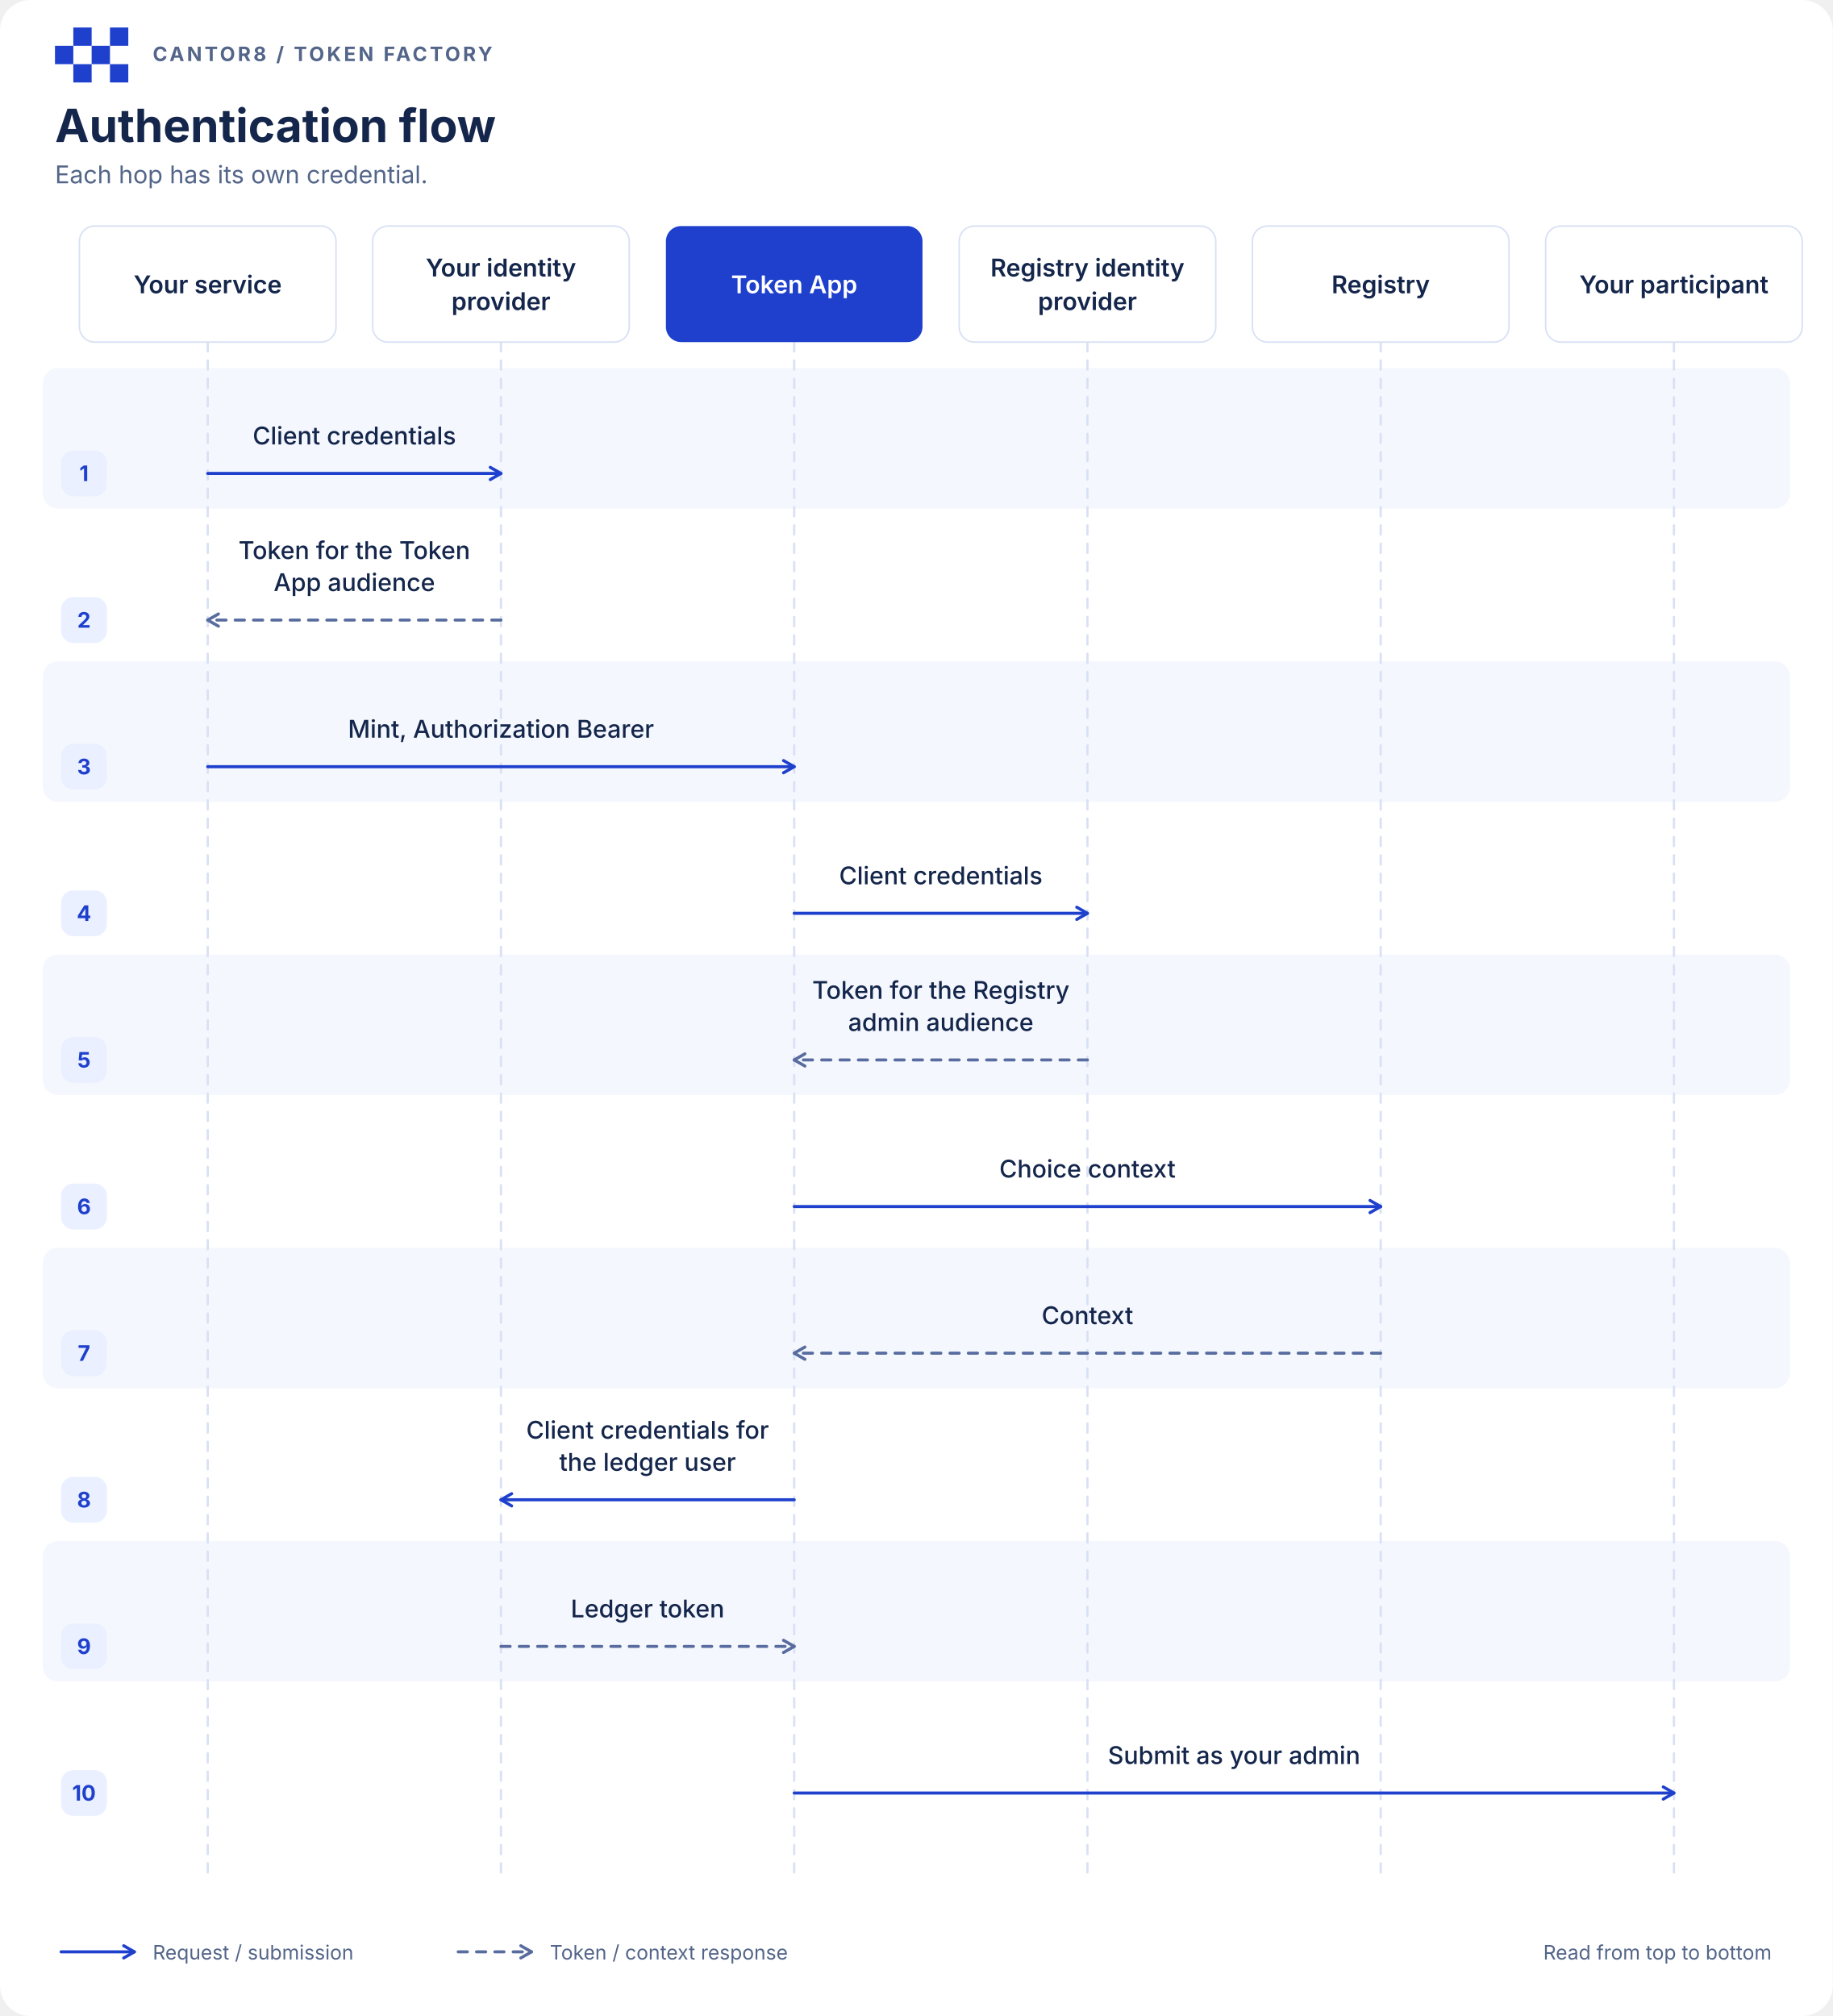
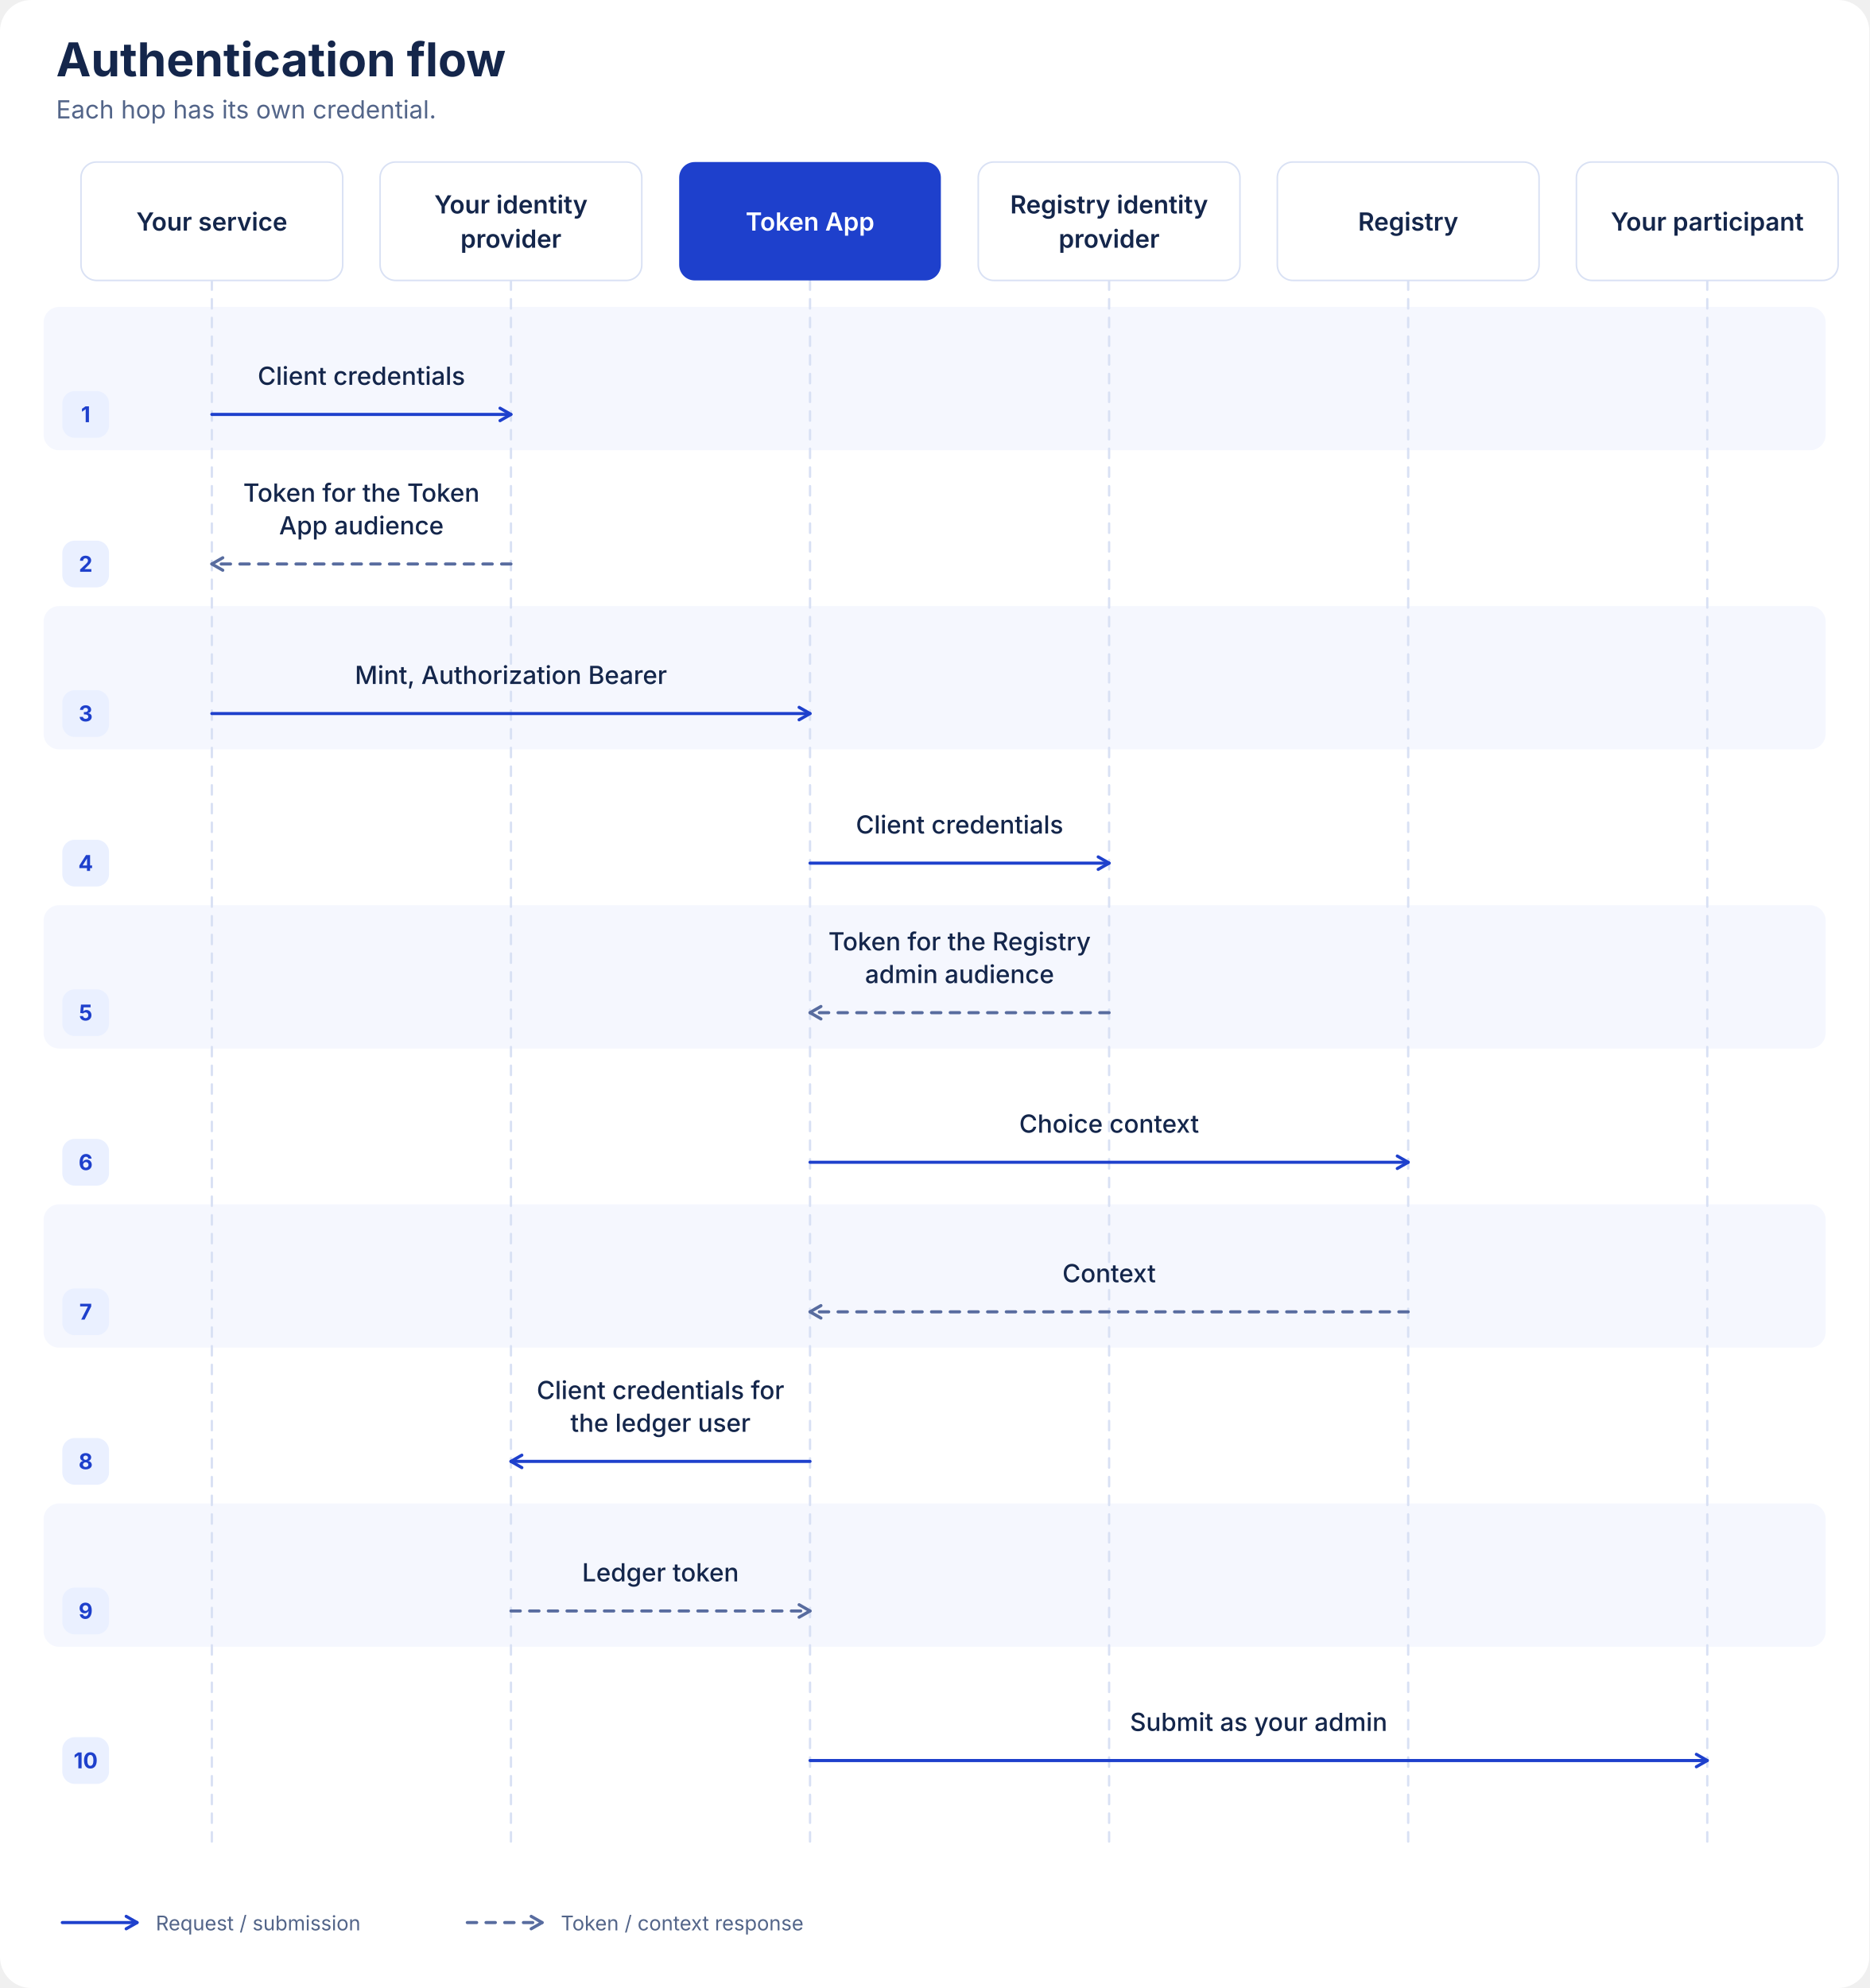
- <svg xmlns="http://www.w3.org/2000/svg" width="1200" height="1320" viewBox="0 0 1200 1320" role="img" aria-labelledby="title desc">
+ <svg xmlns="http://www.w3.org/2000/svg" width="1200" height="1276" viewBox="0 0 1200 1276" data-header="clean" role="img" aria-labelledby="title desc">
  <defs>
    <marker id="arrow" markerWidth="10" markerHeight="10" refX="8" refY="5" orient="auto" markerUnits="userSpaceOnUse">
      <path d="M1 1 L8 5 L1 9" fill="none" stroke="#1E40CC" stroke-width="2" stroke-linecap="round" stroke-linejoin="round" />
    </marker>
    <marker id="return" markerWidth="10" markerHeight="10" refX="8" refY="5" orient="auto" markerUnits="userSpaceOnUse">
      <path d="M1 1 L8 5 L1 9" fill="none" stroke="#586C9F" stroke-width="2" stroke-linecap="round" stroke-linejoin="round" />
    </marker>
  </defs>
-   <rect width="1200" height="1320" rx="20" fill="#FFFFFF" />
-   <rect x="36" y="30" width="12" height="12" rx="0" fill="#1E40CC" />
-   <rect x="48" y="18" width="12" height="12" rx="0" fill="#1E40CC" />
-   <rect x="48" y="42" width="12" height="12" rx="0" fill="#1E40CC" />
-   <rect x="60" y="30" width="12" height="12" rx="0" fill="#1E40CC" />
-   <rect x="72" y="18" width="12" height="12" rx="0" fill="#1E40CC" />
-   <rect x="72" y="42" width="12" height="12" rx="0" fill="#1E40CC" />
-   <text x="100" y="40" fill="#536589" font-family="Inter, -apple-system, BlinkMacSystemFont, Segoe UI, Arial, sans-serif" font-size="13" font-weight="650" text-anchor="start" letter-spacing="1.7">CANTOR8  /  TOKEN FACTORY</text>
-   <text x="36" y="93" fill="#14264B" font-family="Inter, -apple-system, BlinkMacSystemFont, Segoe UI, Arial, sans-serif" font-size="30" font-weight="650" text-anchor="start" letter-spacing="0">Authentication flow</text>
-   <text x="36" y="120" fill="#536589" font-family="Inter, -apple-system, BlinkMacSystemFont, Segoe UI, Arial, sans-serif" font-size="16" font-weight="400" text-anchor="start" letter-spacing="0">Each hop has its own credential.</text>
-   <rect x="28" y="241" width="1144" height="92" rx="10" fill="#F5F7FE" />
-   <rect x="28" y="433" width="1144" height="92" rx="10" fill="#F5F7FE" />
-   <rect x="28" y="625" width="1144" height="92" rx="10" fill="#F5F7FE" />
-   <rect x="28" y="817" width="1144" height="92" rx="10" fill="#F5F7FE" />
-   <rect x="28" y="1009" width="1144" height="92" rx="10" fill="#F5F7FE" />
-   <path d="M136 224 V1230" fill="none" stroke="#D9E1F4" stroke-width="1.5" stroke-linejoin="round" stroke-linecap="round" stroke-dasharray="6 6" />
-   <path d="M328 224 V1230" fill="none" stroke="#D9E1F4" stroke-width="1.5" stroke-linejoin="round" stroke-linecap="round" stroke-dasharray="6 6" />
-   <path d="M520 224 V1230" fill="none" stroke="#D9E1F4" stroke-width="1.5" stroke-linejoin="round" stroke-linecap="round" stroke-dasharray="6 6" />
-   <path d="M712 224 V1230" fill="none" stroke="#D9E1F4" stroke-width="1.5" stroke-linejoin="round" stroke-linecap="round" stroke-dasharray="6 6" />
-   <path d="M904 224 V1230" fill="none" stroke="#D9E1F4" stroke-width="1.5" stroke-linejoin="round" stroke-linecap="round" stroke-dasharray="6 6" />
-   <path d="M1096 224 V1230" fill="none" stroke="#D9E1F4" stroke-width="1.5" stroke-linejoin="round" stroke-linecap="round" stroke-dasharray="6 6" />
-   <g id="actor-S" data-label="Your service">
-     <rect x="52" y="148" width="168" height="76" rx="10" fill="#FFFFFF" stroke="#D9E1F4" />
-     <text x="136" y="192" fill="#14264B" font-family="Inter, -apple-system, BlinkMacSystemFont, Segoe UI, Arial, sans-serif" font-size="16" font-weight="600" text-anchor="middle" letter-spacing="0">Your service</text>
+   <rect width="1200" height="1276" rx="20" fill="#FFFFFF" />
+   <g transform="translate(0,-44)">
+     <text x="36" y="93" fill="#14264B" font-family="Inter, -apple-system, BlinkMacSystemFont, Segoe UI, Arial, sans-serif" font-size="30" font-weight="650" text-anchor="start" letter-spacing="0">Authentication flow</text>
+     <text x="36" y="120" fill="#536589" font-family="Inter, -apple-system, BlinkMacSystemFont, Segoe UI, Arial, sans-serif" font-size="16" font-weight="400" text-anchor="start" letter-spacing="0">Each hop has its own credential.</text>
+     <rect x="28" y="241" width="1144" height="92" rx="10" fill="#F5F7FE" />
+     <rect x="28" y="433" width="1144" height="92" rx="10" fill="#F5F7FE" />
+     <rect x="28" y="625" width="1144" height="92" rx="10" fill="#F5F7FE" />
+     <rect x="28" y="817" width="1144" height="92" rx="10" fill="#F5F7FE" />
+     <rect x="28" y="1009" width="1144" height="92" rx="10" fill="#F5F7FE" />
+     <path d="M136 224 V1230" fill="none" stroke="#D9E1F4" stroke-width="1.5" stroke-linejoin="round" stroke-linecap="round" stroke-dasharray="6 6" />
+     <path d="M328 224 V1230" fill="none" stroke="#D9E1F4" stroke-width="1.5" stroke-linejoin="round" stroke-linecap="round" stroke-dasharray="6 6" />
+     <path d="M520 224 V1230" fill="none" stroke="#D9E1F4" stroke-width="1.5" stroke-linejoin="round" stroke-linecap="round" stroke-dasharray="6 6" />
+     <path d="M712 224 V1230" fill="none" stroke="#D9E1F4" stroke-width="1.5" stroke-linejoin="round" stroke-linecap="round" stroke-dasharray="6 6" />
+     <path d="M904 224 V1230" fill="none" stroke="#D9E1F4" stroke-width="1.5" stroke-linejoin="round" stroke-linecap="round" stroke-dasharray="6 6" />
+     <path d="M1096 224 V1230" fill="none" stroke="#D9E1F4" stroke-width="1.5" stroke-linejoin="round" stroke-linecap="round" stroke-dasharray="6 6" />
+     <g id="actor-S" data-label="Your service">
+       <rect x="52" y="148" width="168" height="76" rx="10" fill="#FFFFFF" stroke="#D9E1F4" />
+       <text x="136" y="192" fill="#14264B" font-family="Inter, -apple-system, BlinkMacSystemFont, Segoe UI, Arial, sans-serif" font-size="16" font-weight="600" text-anchor="middle" letter-spacing="0">Your service</text>
+     </g>
+     <g id="actor-I" data-label="Your identity provider">
+       <rect x="244" y="148" width="168" height="76" rx="10" fill="#FFFFFF" stroke="#D9E1F4" />
+       <text x="328" y="181" fill="#14264B" font-family="Inter, -apple-system, BlinkMacSystemFont, Segoe UI, Arial, sans-serif" font-size="16" font-weight="600" text-anchor="middle" letter-spacing="0">Your identity</text>
+       <text x="328" y="203" fill="#14264B" font-family="Inter, -apple-system, BlinkMacSystemFont, Segoe UI, Arial, sans-serif" font-size="16" font-weight="600" text-anchor="middle" letter-spacing="0">provider</text>
+     </g>
+     <g id="actor-T" data-label="Token App">
+       <rect x="436" y="148" width="168" height="76" rx="10" fill="#1E40CC" />
+       <text x="520" y="192" fill="#FFFFFF" font-family="Inter, -apple-system, BlinkMacSystemFont, Segoe UI, Arial, sans-serif" font-size="16" font-weight="600" text-anchor="middle" letter-spacing="0">Token App</text>
+     </g>
+     <g id="actor-RI" data-label="Registry identity provider">
+       <rect x="628" y="148" width="168" height="76" rx="10" fill="#FFFFFF" stroke="#D9E1F4" />
+       <text x="712" y="181" fill="#14264B" font-family="Inter, -apple-system, BlinkMacSystemFont, Segoe UI, Arial, sans-serif" font-size="16" font-weight="600" text-anchor="middle" letter-spacing="0">Registry identity</text>
+       <text x="712" y="203" fill="#14264B" font-family="Inter, -apple-system, BlinkMacSystemFont, Segoe UI, Arial, sans-serif" font-size="16" font-weight="600" text-anchor="middle" letter-spacing="0">provider</text>
+     </g>
+     <g id="actor-R" data-label="Registry">
+       <rect x="820" y="148" width="168" height="76" rx="10" fill="#FFFFFF" stroke="#D9E1F4" />
+       <text x="904" y="192" fill="#14264B" font-family="Inter, -apple-system, BlinkMacSystemFont, Segoe UI, Arial, sans-serif" font-size="16" font-weight="600" text-anchor="middle" letter-spacing="0">Registry</text>
+     </g>
+     <g id="actor-P" data-label="Your participant">
+       <rect x="1012" y="148" width="168" height="76" rx="10" fill="#FFFFFF" stroke="#D9E1F4" />
+       <text x="1096" y="192" fill="#14264B" font-family="Inter, -apple-system, BlinkMacSystemFont, Segoe UI, Arial, sans-serif" font-size="16" font-weight="600" text-anchor="middle" letter-spacing="0">Your participant</text>
+     </g>
+     <g id="message-1" data-from="S" data-to="I" data-kind="-&gt;&gt;" data-label="Client credentials">
+       <rect x="40" y="295" width="30" height="30" rx="8" fill="#EAF0FF" />
+       <text x="55" y="315" fill="#1E40CC" font-family="Inter, -apple-system, BlinkMacSystemFont, Segoe UI, Arial, sans-serif" font-size="14" font-weight="650" text-anchor="middle" letter-spacing="0">1</text>
+       <text x="232.0" y="291" fill="#14264B" font-family="Inter, -apple-system, BlinkMacSystemFont, Segoe UI, Arial, sans-serif" font-size="16" font-weight="500" text-anchor="middle" letter-spacing="0">Client credentials</text>
+       <path d="M136 310 H328" fill="none" stroke="#1E40CC" stroke-width="2" stroke-linejoin="round" stroke-linecap="round" marker-end="url(#arrow)" />
+     </g>
+     <g id="message-2" data-from="I" data-to="S" data-kind="--&gt;&gt;" data-label="Token for the Token App audience">
+       <rect x="40" y="391" width="30" height="30" rx="8" fill="#EAF0FF" />
+       <text x="55" y="411" fill="#1E40CC" font-family="Inter, -apple-system, BlinkMacSystemFont, Segoe UI, Arial, sans-serif" font-size="14" font-weight="650" text-anchor="middle" letter-spacing="0">2</text>
+       <text x="232.0" y="366" fill="#14264B" font-family="Inter, -apple-system, BlinkMacSystemFont, Segoe UI, Arial, sans-serif" font-size="16" font-weight="500" text-anchor="middle" letter-spacing="0">Token for the Token</text>
+       <text x="232.0" y="387" fill="#14264B" font-family="Inter, -apple-system, BlinkMacSystemFont, Segoe UI, Arial, sans-serif" font-size="16" font-weight="500" text-anchor="middle" letter-spacing="0">App audience</text>
+       <path d="M328 406 H136" fill="none" stroke="#586C9F" stroke-width="2" stroke-linejoin="round" stroke-linecap="round" stroke-dasharray="6 6" marker-end="url(#return)" />
+     </g>
+     <g id="message-3" data-from="S" data-to="T" data-kind="-&gt;&gt;" data-label="Mint, Authorization Bearer">
+       <rect x="40" y="487" width="30" height="30" rx="8" fill="#EAF0FF" />
+       <text x="55" y="507" fill="#1E40CC" font-family="Inter, -apple-system, BlinkMacSystemFont, Segoe UI, Arial, sans-serif" font-size="14" font-weight="650" text-anchor="middle" letter-spacing="0">3</text>
+       <text x="328.0" y="483" fill="#14264B" font-family="Inter, -apple-system, BlinkMacSystemFont, Segoe UI, Arial, sans-serif" font-size="16" font-weight="500" text-anchor="middle" letter-spacing="0">Mint, Authorization Bearer</text>
+       <path d="M136 502 H520" fill="none" stroke="#1E40CC" stroke-width="2" stroke-linejoin="round" stroke-linecap="round" marker-end="url(#arrow)" />
+     </g>
+     <g id="message-4" data-from="T" data-to="RI" data-kind="-&gt;&gt;" data-label="Client credentials">
+       <rect x="40" y="583" width="30" height="30" rx="8" fill="#EAF0FF" />
+       <text x="55" y="603" fill="#1E40CC" font-family="Inter, -apple-system, BlinkMacSystemFont, Segoe UI, Arial, sans-serif" font-size="14" font-weight="650" text-anchor="middle" letter-spacing="0">4</text>
+       <text x="616.0" y="579" fill="#14264B" font-family="Inter, -apple-system, BlinkMacSystemFont, Segoe UI, Arial, sans-serif" font-size="16" font-weight="500" text-anchor="middle" letter-spacing="0">Client credentials</text>
+       <path d="M520 598 H712" fill="none" stroke="#1E40CC" stroke-width="2" stroke-linejoin="round" stroke-linecap="round" marker-end="url(#arrow)" />
+     </g>
+     <g id="message-5" data-from="RI" data-to="T" data-kind="--&gt;&gt;" data-label="Token for the Registry admin audience">
+       <rect x="40" y="679" width="30" height="30" rx="8" fill="#EAF0FF" />
+       <text x="55" y="699" fill="#1E40CC" font-family="Inter, -apple-system, BlinkMacSystemFont, Segoe UI, Arial, sans-serif" font-size="14" font-weight="650" text-anchor="middle" letter-spacing="0">5</text>
+       <text x="616.0" y="654" fill="#14264B" font-family="Inter, -apple-system, BlinkMacSystemFont, Segoe UI, Arial, sans-serif" font-size="16" font-weight="500" text-anchor="middle" letter-spacing="0">Token for the Registry</text>
+       <text x="616.0" y="675" fill="#14264B" font-family="Inter, -apple-system, BlinkMacSystemFont, Segoe UI, Arial, sans-serif" font-size="16" font-weight="500" text-anchor="middle" letter-spacing="0">admin audience</text>
+       <path d="M712 694 H520" fill="none" stroke="#586C9F" stroke-width="2" stroke-linejoin="round" stroke-linecap="round" stroke-dasharray="6 6" marker-end="url(#return)" />
+     </g>
+     <g id="message-6" data-from="T" data-to="R" data-kind="-&gt;&gt;" data-label="Choice context">
+       <rect x="40" y="775" width="30" height="30" rx="8" fill="#EAF0FF" />
+       <text x="55" y="795" fill="#1E40CC" font-family="Inter, -apple-system, BlinkMacSystemFont, Segoe UI, Arial, sans-serif" font-size="14" font-weight="650" text-anchor="middle" letter-spacing="0">6</text>
+       <text x="712.0" y="771" fill="#14264B" font-family="Inter, -apple-system, BlinkMacSystemFont, Segoe UI, Arial, sans-serif" font-size="16" font-weight="500" text-anchor="middle" letter-spacing="0">Choice context</text>
+       <path d="M520 790 H904" fill="none" stroke="#1E40CC" stroke-width="2" stroke-linejoin="round" stroke-linecap="round" marker-end="url(#arrow)" />
+     </g>
+     <g id="message-7" data-from="R" data-to="T" data-kind="--&gt;&gt;" data-label="Context">
+       <rect x="40" y="871" width="30" height="30" rx="8" fill="#EAF0FF" />
+       <text x="55" y="891" fill="#1E40CC" font-family="Inter, -apple-system, BlinkMacSystemFont, Segoe UI, Arial, sans-serif" font-size="14" font-weight="650" text-anchor="middle" letter-spacing="0">7</text>
+       <text x="712.0" y="867" fill="#14264B" font-family="Inter, -apple-system, BlinkMacSystemFont, Segoe UI, Arial, sans-serif" font-size="16" font-weight="500" text-anchor="middle" letter-spacing="0">Context</text>
+       <path d="M904 886 H520" fill="none" stroke="#586C9F" stroke-width="2" stroke-linejoin="round" stroke-linecap="round" stroke-dasharray="6 6" marker-end="url(#return)" />
+     </g>
+     <g id="message-8" data-from="T" data-to="I" data-kind="-&gt;&gt;" data-label="Client credentials for the ledger user">
+       <rect x="40" y="967" width="30" height="30" rx="8" fill="#EAF0FF" />
+       <text x="55" y="987" fill="#1E40CC" font-family="Inter, -apple-system, BlinkMacSystemFont, Segoe UI, Arial, sans-serif" font-size="14" font-weight="650" text-anchor="middle" letter-spacing="0">8</text>
+       <text x="424.0" y="942" fill="#14264B" font-family="Inter, -apple-system, BlinkMacSystemFont, Segoe UI, Arial, sans-serif" font-size="16" font-weight="500" text-anchor="middle" letter-spacing="0">Client credentials for</text>
+       <text x="424.0" y="963" fill="#14264B" font-family="Inter, -apple-system, BlinkMacSystemFont, Segoe UI, Arial, sans-serif" font-size="16" font-weight="500" text-anchor="middle" letter-spacing="0">the ledger user</text>
+       <path d="M520 982 H328" fill="none" stroke="#1E40CC" stroke-width="2" stroke-linejoin="round" stroke-linecap="round" marker-end="url(#arrow)" />
+     </g>
+     <g id="message-9" data-from="I" data-to="T" data-kind="--&gt;&gt;" data-label="Ledger token">
+       <rect x="40" y="1063" width="30" height="30" rx="8" fill="#EAF0FF" />
+       <text x="55" y="1083" fill="#1E40CC" font-family="Inter, -apple-system, BlinkMacSystemFont, Segoe UI, Arial, sans-serif" font-size="14" font-weight="650" text-anchor="middle" letter-spacing="0">9</text>
+       <text x="424.0" y="1059" fill="#14264B" font-family="Inter, -apple-system, BlinkMacSystemFont, Segoe UI, Arial, sans-serif" font-size="16" font-weight="500" text-anchor="middle" letter-spacing="0">Ledger token</text>
+       <path d="M328 1078 H520" fill="none" stroke="#586C9F" stroke-width="2" stroke-linejoin="round" stroke-linecap="round" stroke-dasharray="6 6" marker-end="url(#return)" />
+     </g>
+     <g id="message-10" data-from="T" data-to="P" data-kind="-&gt;&gt;" data-label="Submit as your admin">
+       <rect x="40" y="1159" width="30" height="30" rx="8" fill="#EAF0FF" />
+       <text x="55" y="1179" fill="#1E40CC" font-family="Inter, -apple-system, BlinkMacSystemFont, Segoe UI, Arial, sans-serif" font-size="14" font-weight="650" text-anchor="middle" letter-spacing="0">10</text>
+       <text x="808.0" y="1155" fill="#14264B" font-family="Inter, -apple-system, BlinkMacSystemFont, Segoe UI, Arial, sans-serif" font-size="16" font-weight="500" text-anchor="middle" letter-spacing="0">Submit as your admin</text>
+       <path d="M520 1174 H1096" fill="none" stroke="#1E40CC" stroke-width="2" stroke-linejoin="round" stroke-linecap="round" marker-end="url(#arrow)" />
+     </g>
+     <path d="M40 1278 H88" fill="none" stroke="#1E40CC" stroke-width="2" stroke-linejoin="round" stroke-linecap="round" marker-end="url(#arrow)" />
+     <text x="100" y="1283" fill="#536589" font-family="Inter, -apple-system, BlinkMacSystemFont, Segoe UI, Arial, sans-serif" font-size="13" font-weight="400" text-anchor="start" letter-spacing="0">Request / submission</text>
+     <path d="M300 1278 H348" fill="none" stroke="#586C9F" stroke-width="2" stroke-linejoin="round" stroke-linecap="round" stroke-dasharray="6 6" marker-end="url(#return)" />
+     <text x="360" y="1283" fill="#536589" font-family="Inter, -apple-system, BlinkMacSystemFont, Segoe UI, Arial, sans-serif" font-size="13" font-weight="400" text-anchor="start" letter-spacing="0">Token / context response</text>
  </g>
-   <g id="actor-I" data-label="Your identity provider">
-     <rect x="244" y="148" width="168" height="76" rx="10" fill="#FFFFFF" stroke="#D9E1F4" />
-     <text x="328" y="181" fill="#14264B" font-family="Inter, -apple-system, BlinkMacSystemFont, Segoe UI, Arial, sans-serif" font-size="16" font-weight="600" text-anchor="middle" letter-spacing="0">Your identity</text>
-     <text x="328" y="203" fill="#14264B" font-family="Inter, -apple-system, BlinkMacSystemFont, Segoe UI, Arial, sans-serif" font-size="16" font-weight="600" text-anchor="middle" letter-spacing="0">provider</text>
-   </g>
-   <g id="actor-T" data-label="Token App">
-     <rect x="436" y="148" width="168" height="76" rx="10" fill="#1E40CC" />
-     <text x="520" y="192" fill="#FFFFFF" font-family="Inter, -apple-system, BlinkMacSystemFont, Segoe UI, Arial, sans-serif" font-size="16" font-weight="600" text-anchor="middle" letter-spacing="0">Token App</text>
-   </g>
-   <g id="actor-RI" data-label="Registry identity provider">
-     <rect x="628" y="148" width="168" height="76" rx="10" fill="#FFFFFF" stroke="#D9E1F4" />
-     <text x="712" y="181" fill="#14264B" font-family="Inter, -apple-system, BlinkMacSystemFont, Segoe UI, Arial, sans-serif" font-size="16" font-weight="600" text-anchor="middle" letter-spacing="0">Registry identity</text>
-     <text x="712" y="203" fill="#14264B" font-family="Inter, -apple-system, BlinkMacSystemFont, Segoe UI, Arial, sans-serif" font-size="16" font-weight="600" text-anchor="middle" letter-spacing="0">provider</text>
-   </g>
-   <g id="actor-R" data-label="Registry">
-     <rect x="820" y="148" width="168" height="76" rx="10" fill="#FFFFFF" stroke="#D9E1F4" />
-     <text x="904" y="192" fill="#14264B" font-family="Inter, -apple-system, BlinkMacSystemFont, Segoe UI, Arial, sans-serif" font-size="16" font-weight="600" text-anchor="middle" letter-spacing="0">Registry</text>
-   </g>
-   <g id="actor-P" data-label="Your participant">
-     <rect x="1012" y="148" width="168" height="76" rx="10" fill="#FFFFFF" stroke="#D9E1F4" />
-     <text x="1096" y="192" fill="#14264B" font-family="Inter, -apple-system, BlinkMacSystemFont, Segoe UI, Arial, sans-serif" font-size="16" font-weight="600" text-anchor="middle" letter-spacing="0">Your participant</text>
-   </g>
-   <g id="message-1" data-from="S" data-to="I" data-kind="-&gt;&gt;" data-label="Client credentials">
-     <rect x="40" y="295" width="30" height="30" rx="8" fill="#EAF0FF" />
-     <text x="55" y="315" fill="#1E40CC" font-family="Inter, -apple-system, BlinkMacSystemFont, Segoe UI, Arial, sans-serif" font-size="14" font-weight="650" text-anchor="middle" letter-spacing="0">1</text>
-     <text x="232.0" y="291" fill="#14264B" font-family="Inter, -apple-system, BlinkMacSystemFont, Segoe UI, Arial, sans-serif" font-size="16" font-weight="500" text-anchor="middle" letter-spacing="0">Client credentials</text>
-     <path d="M136 310 H328" fill="none" stroke="#1E40CC" stroke-width="2" stroke-linejoin="round" stroke-linecap="round" marker-end="url(#arrow)" />
-   </g>
-   <g id="message-2" data-from="I" data-to="S" data-kind="--&gt;&gt;" data-label="Token for the Token App audience">
-     <rect x="40" y="391" width="30" height="30" rx="8" fill="#EAF0FF" />
-     <text x="55" y="411" fill="#1E40CC" font-family="Inter, -apple-system, BlinkMacSystemFont, Segoe UI, Arial, sans-serif" font-size="14" font-weight="650" text-anchor="middle" letter-spacing="0">2</text>
-     <text x="232.0" y="366" fill="#14264B" font-family="Inter, -apple-system, BlinkMacSystemFont, Segoe UI, Arial, sans-serif" font-size="16" font-weight="500" text-anchor="middle" letter-spacing="0">Token for the Token</text>
-     <text x="232.0" y="387" fill="#14264B" font-family="Inter, -apple-system, BlinkMacSystemFont, Segoe UI, Arial, sans-serif" font-size="16" font-weight="500" text-anchor="middle" letter-spacing="0">App audience</text>
-     <path d="M328 406 H136" fill="none" stroke="#586C9F" stroke-width="2" stroke-linejoin="round" stroke-linecap="round" stroke-dasharray="6 6" marker-end="url(#return)" />
-   </g>
-   <g id="message-3" data-from="S" data-to="T" data-kind="-&gt;&gt;" data-label="Mint, Authorization Bearer">
-     <rect x="40" y="487" width="30" height="30" rx="8" fill="#EAF0FF" />
-     <text x="55" y="507" fill="#1E40CC" font-family="Inter, -apple-system, BlinkMacSystemFont, Segoe UI, Arial, sans-serif" font-size="14" font-weight="650" text-anchor="middle" letter-spacing="0">3</text>
-     <text x="328.0" y="483" fill="#14264B" font-family="Inter, -apple-system, BlinkMacSystemFont, Segoe UI, Arial, sans-serif" font-size="16" font-weight="500" text-anchor="middle" letter-spacing="0">Mint, Authorization Bearer</text>
-     <path d="M136 502 H520" fill="none" stroke="#1E40CC" stroke-width="2" stroke-linejoin="round" stroke-linecap="round" marker-end="url(#arrow)" />
-   </g>
-   <g id="message-4" data-from="T" data-to="RI" data-kind="-&gt;&gt;" data-label="Client credentials">
-     <rect x="40" y="583" width="30" height="30" rx="8" fill="#EAF0FF" />
-     <text x="55" y="603" fill="#1E40CC" font-family="Inter, -apple-system, BlinkMacSystemFont, Segoe UI, Arial, sans-serif" font-size="14" font-weight="650" text-anchor="middle" letter-spacing="0">4</text>
-     <text x="616.0" y="579" fill="#14264B" font-family="Inter, -apple-system, BlinkMacSystemFont, Segoe UI, Arial, sans-serif" font-size="16" font-weight="500" text-anchor="middle" letter-spacing="0">Client credentials</text>
-     <path d="M520 598 H712" fill="none" stroke="#1E40CC" stroke-width="2" stroke-linejoin="round" stroke-linecap="round" marker-end="url(#arrow)" />
-   </g>
-   <g id="message-5" data-from="RI" data-to="T" data-kind="--&gt;&gt;" data-label="Token for the Registry admin audience">
-     <rect x="40" y="679" width="30" height="30" rx="8" fill="#EAF0FF" />
-     <text x="55" y="699" fill="#1E40CC" font-family="Inter, -apple-system, BlinkMacSystemFont, Segoe UI, Arial, sans-serif" font-size="14" font-weight="650" text-anchor="middle" letter-spacing="0">5</text>
-     <text x="616.0" y="654" fill="#14264B" font-family="Inter, -apple-system, BlinkMacSystemFont, Segoe UI, Arial, sans-serif" font-size="16" font-weight="500" text-anchor="middle" letter-spacing="0">Token for the Registry</text>
-     <text x="616.0" y="675" fill="#14264B" font-family="Inter, -apple-system, BlinkMacSystemFont, Segoe UI, Arial, sans-serif" font-size="16" font-weight="500" text-anchor="middle" letter-spacing="0">admin audience</text>
-     <path d="M712 694 H520" fill="none" stroke="#586C9F" stroke-width="2" stroke-linejoin="round" stroke-linecap="round" stroke-dasharray="6 6" marker-end="url(#return)" />
-   </g>
-   <g id="message-6" data-from="T" data-to="R" data-kind="-&gt;&gt;" data-label="Choice context">
-     <rect x="40" y="775" width="30" height="30" rx="8" fill="#EAF0FF" />
-     <text x="55" y="795" fill="#1E40CC" font-family="Inter, -apple-system, BlinkMacSystemFont, Segoe UI, Arial, sans-serif" font-size="14" font-weight="650" text-anchor="middle" letter-spacing="0">6</text>
-     <text x="712.0" y="771" fill="#14264B" font-family="Inter, -apple-system, BlinkMacSystemFont, Segoe UI, Arial, sans-serif" font-size="16" font-weight="500" text-anchor="middle" letter-spacing="0">Choice context</text>
-     <path d="M520 790 H904" fill="none" stroke="#1E40CC" stroke-width="2" stroke-linejoin="round" stroke-linecap="round" marker-end="url(#arrow)" />
-   </g>
-   <g id="message-7" data-from="R" data-to="T" data-kind="--&gt;&gt;" data-label="Context">
-     <rect x="40" y="871" width="30" height="30" rx="8" fill="#EAF0FF" />
-     <text x="55" y="891" fill="#1E40CC" font-family="Inter, -apple-system, BlinkMacSystemFont, Segoe UI, Arial, sans-serif" font-size="14" font-weight="650" text-anchor="middle" letter-spacing="0">7</text>
-     <text x="712.0" y="867" fill="#14264B" font-family="Inter, -apple-system, BlinkMacSystemFont, Segoe UI, Arial, sans-serif" font-size="16" font-weight="500" text-anchor="middle" letter-spacing="0">Context</text>
-     <path d="M904 886 H520" fill="none" stroke="#586C9F" stroke-width="2" stroke-linejoin="round" stroke-linecap="round" stroke-dasharray="6 6" marker-end="url(#return)" />
-   </g>
-   <g id="message-8" data-from="T" data-to="I" data-kind="-&gt;&gt;" data-label="Client credentials for the ledger user">
-     <rect x="40" y="967" width="30" height="30" rx="8" fill="#EAF0FF" />
-     <text x="55" y="987" fill="#1E40CC" font-family="Inter, -apple-system, BlinkMacSystemFont, Segoe UI, Arial, sans-serif" font-size="14" font-weight="650" text-anchor="middle" letter-spacing="0">8</text>
-     <text x="424.0" y="942" fill="#14264B" font-family="Inter, -apple-system, BlinkMacSystemFont, Segoe UI, Arial, sans-serif" font-size="16" font-weight="500" text-anchor="middle" letter-spacing="0">Client credentials for</text>
-     <text x="424.0" y="963" fill="#14264B" font-family="Inter, -apple-system, BlinkMacSystemFont, Segoe UI, Arial, sans-serif" font-size="16" font-weight="500" text-anchor="middle" letter-spacing="0">the ledger user</text>
-     <path d="M520 982 H328" fill="none" stroke="#1E40CC" stroke-width="2" stroke-linejoin="round" stroke-linecap="round" marker-end="url(#arrow)" />
-   </g>
-   <g id="message-9" data-from="I" data-to="T" data-kind="--&gt;&gt;" data-label="Ledger token">
-     <rect x="40" y="1063" width="30" height="30" rx="8" fill="#EAF0FF" />
-     <text x="55" y="1083" fill="#1E40CC" font-family="Inter, -apple-system, BlinkMacSystemFont, Segoe UI, Arial, sans-serif" font-size="14" font-weight="650" text-anchor="middle" letter-spacing="0">9</text>
-     <text x="424.0" y="1059" fill="#14264B" font-family="Inter, -apple-system, BlinkMacSystemFont, Segoe UI, Arial, sans-serif" font-size="16" font-weight="500" text-anchor="middle" letter-spacing="0">Ledger token</text>
-     <path d="M328 1078 H520" fill="none" stroke="#586C9F" stroke-width="2" stroke-linejoin="round" stroke-linecap="round" stroke-dasharray="6 6" marker-end="url(#return)" />
-   </g>
-   <g id="message-10" data-from="T" data-to="P" data-kind="-&gt;&gt;" data-label="Submit as your admin">
-     <rect x="40" y="1159" width="30" height="30" rx="8" fill="#EAF0FF" />
-     <text x="55" y="1179" fill="#1E40CC" font-family="Inter, -apple-system, BlinkMacSystemFont, Segoe UI, Arial, sans-serif" font-size="14" font-weight="650" text-anchor="middle" letter-spacing="0">10</text>
-     <text x="808.0" y="1155" fill="#14264B" font-family="Inter, -apple-system, BlinkMacSystemFont, Segoe UI, Arial, sans-serif" font-size="16" font-weight="500" text-anchor="middle" letter-spacing="0">Submit as your admin</text>
-     <path d="M520 1174 H1096" fill="none" stroke="#1E40CC" stroke-width="2" stroke-linejoin="round" stroke-linecap="round" marker-end="url(#arrow)" />
-   </g>
-   <path d="M40 1278 H88" fill="none" stroke="#1E40CC" stroke-width="2" stroke-linejoin="round" stroke-linecap="round" marker-end="url(#arrow)" />
-   <text x="100" y="1283" fill="#536589" font-family="Inter, -apple-system, BlinkMacSystemFont, Segoe UI, Arial, sans-serif" font-size="13" font-weight="400" text-anchor="start" letter-spacing="0">Request / submission</text>
-   <path d="M300 1278 H348" fill="none" stroke="#586C9F" stroke-width="2" stroke-linejoin="round" stroke-linecap="round" stroke-dasharray="6 6" marker-end="url(#return)" />
-   <text x="360" y="1283" fill="#536589" font-family="Inter, -apple-system, BlinkMacSystemFont, Segoe UI, Arial, sans-serif" font-size="13" font-weight="400" text-anchor="start" letter-spacing="0">Token / context response</text>
-   <text x="1160" y="1283" fill="#536589" font-family="Inter, -apple-system, BlinkMacSystemFont, Segoe UI, Arial, sans-serif" font-size="13" font-weight="400" text-anchor="end" letter-spacing="0">Read from top to bottom</text>
</svg>
